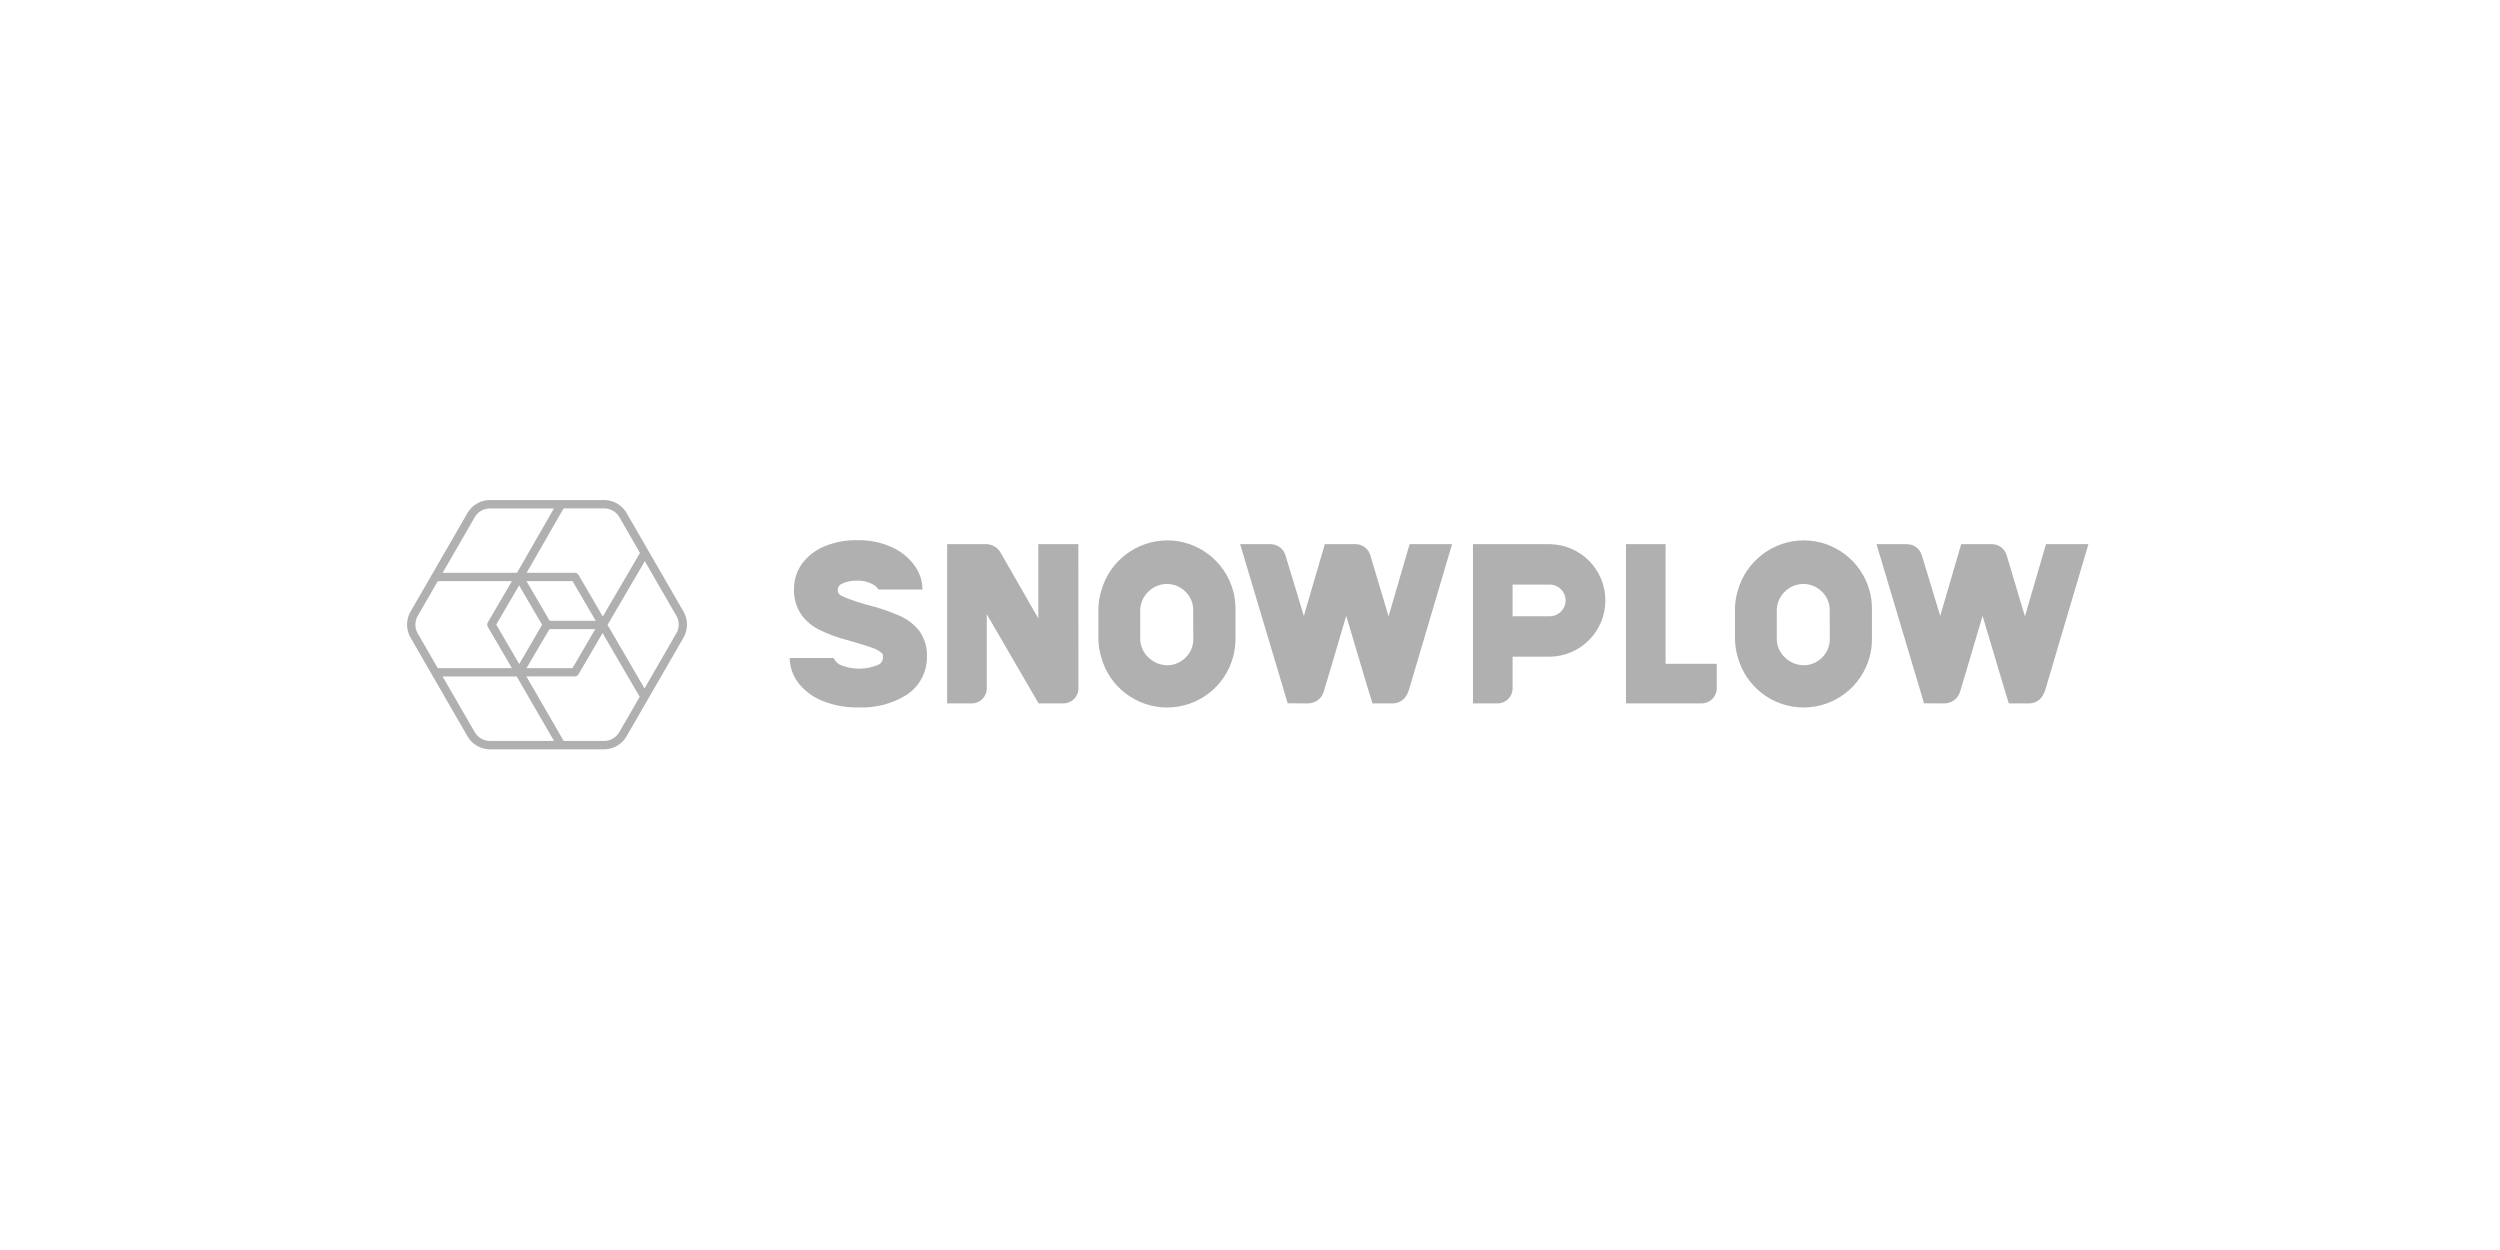
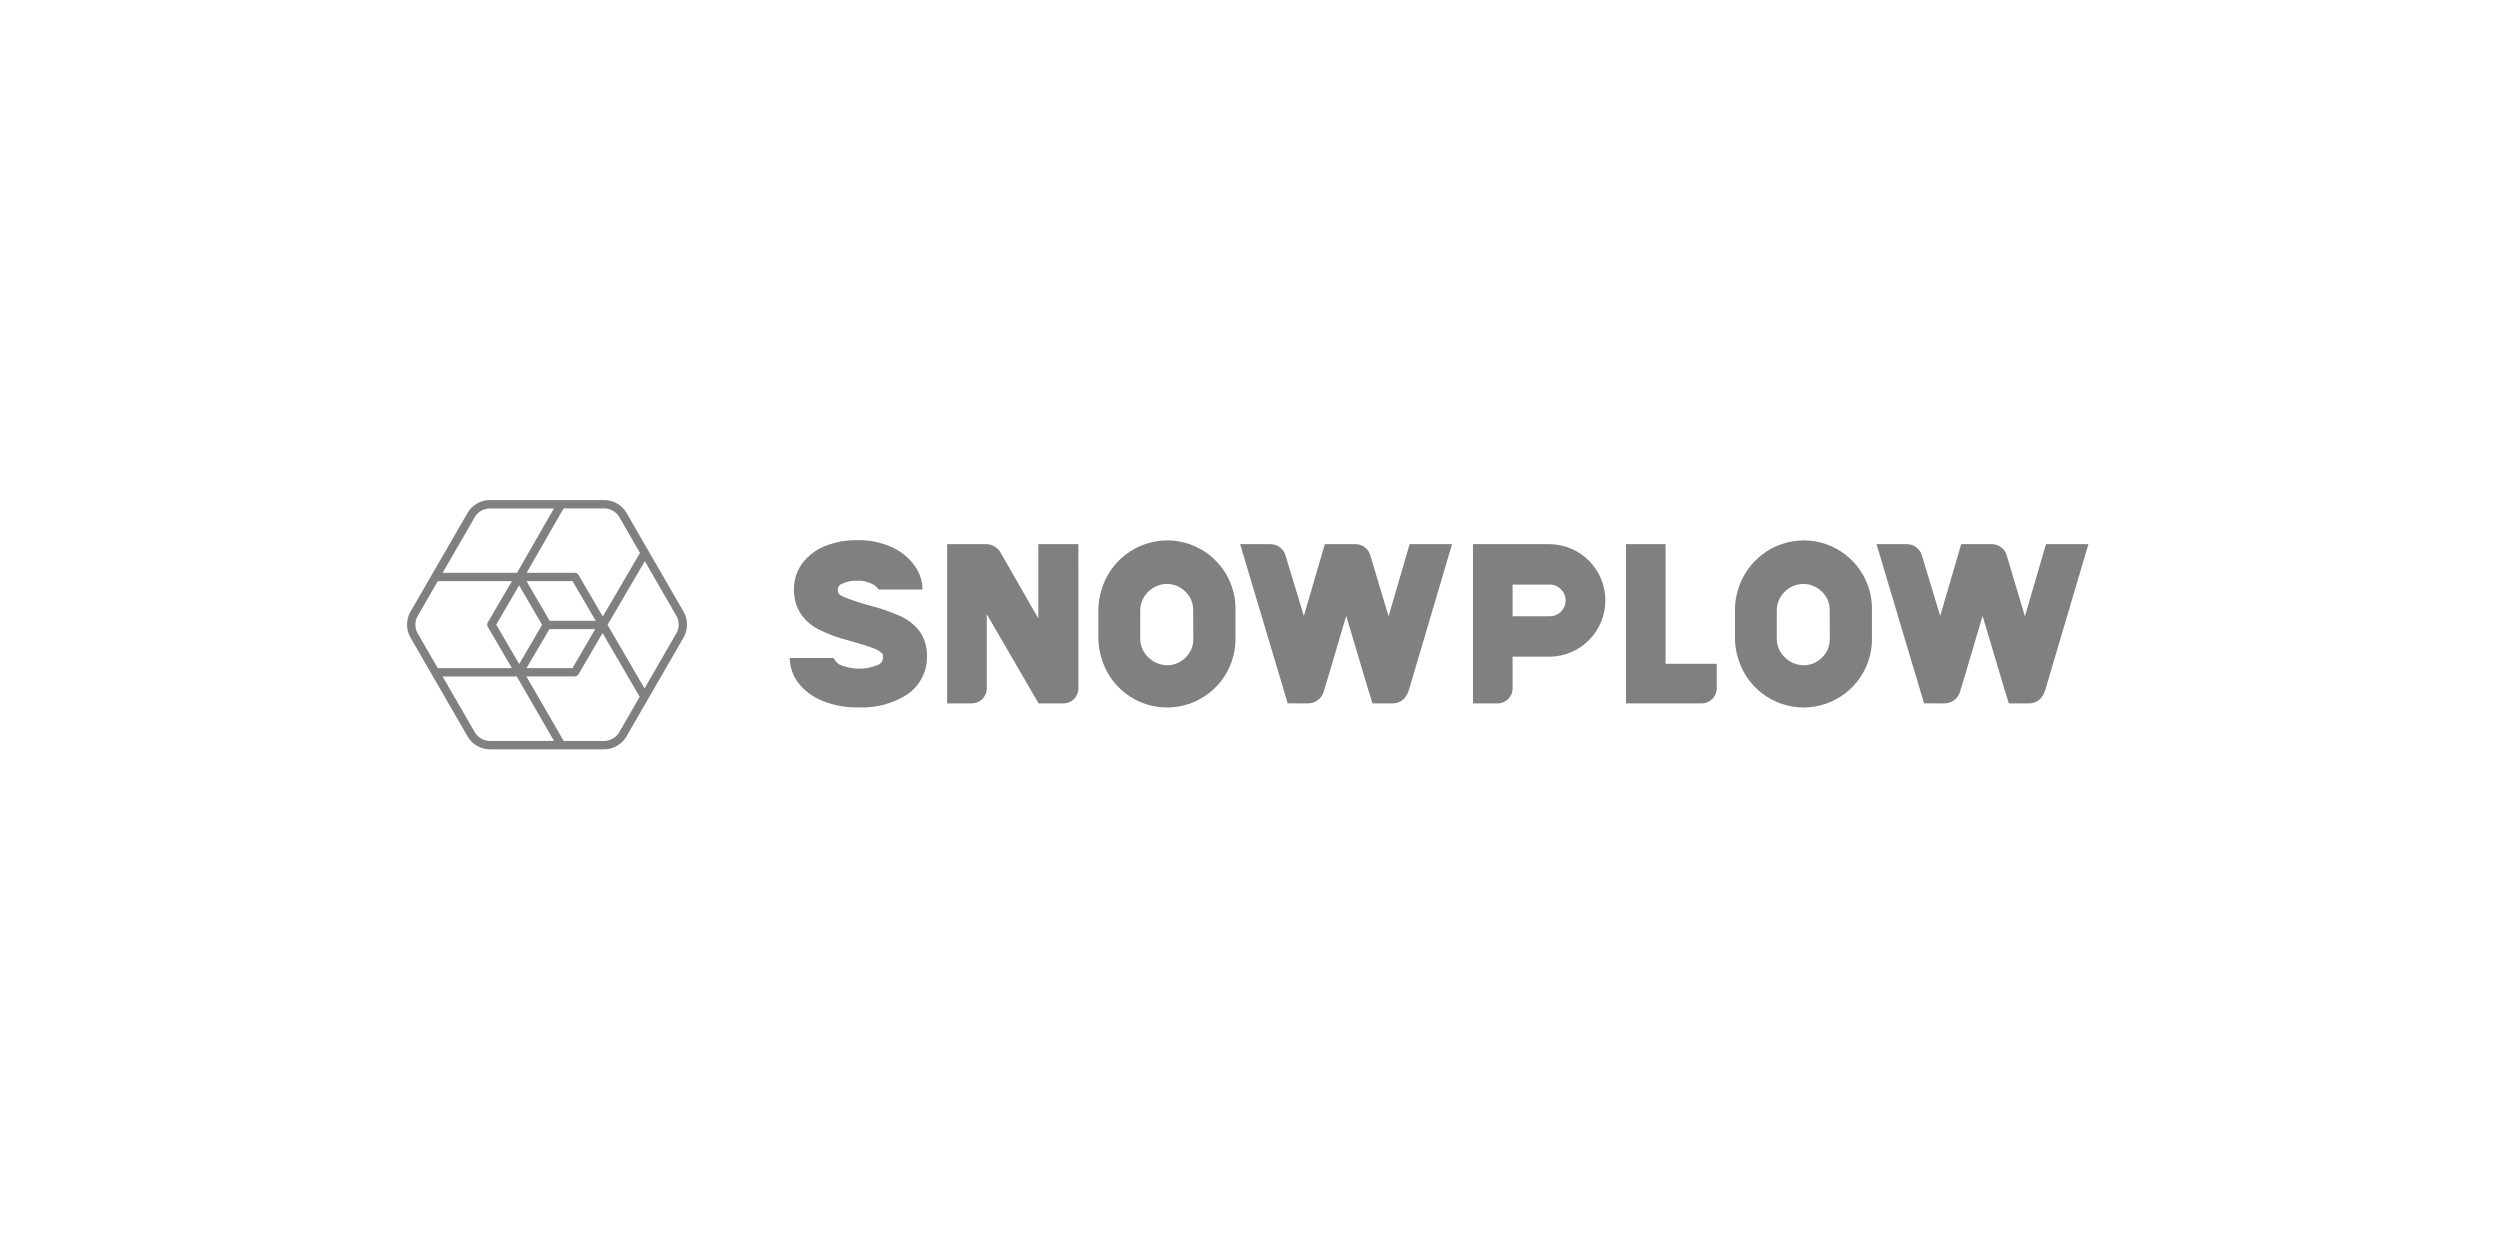
<svg xmlns="http://www.w3.org/2000/svg" viewBox="0 0 400 200">
  <g fill="none" fill-rule="evenodd">
-     <path fill="#b0b0b0" fill-rule="nonzero" d="M186.79 86.459c-4.923.012-9.241 3.285-10.582 8.022-.285.927-.442 1.889-.468 2.858v4.983c.026.945.175 1.883.444 2.79 1.286 4.771 5.613 8.087 10.555 8.087 4.942 0 9.269-3.315 10.555-8.087.251-.909.38-1.847.383-2.79v-4.983c0-.966-.131-1.928-.391-2.858-1.308-4.726-5.601-8.005-10.505-8.022m4.145 15.863c-0.0.967-.352 1.901-.989 2.628-.783.935-1.936 1.481-3.156 1.495-1.251-.013-2.437-.556-3.264-1.495-.663-.718-1.047-1.651-1.08-2.628v-4.76c.037-1.109.511-2.159 1.318-2.92.799-.776 1.868-1.21 2.981-1.21 1.09.012 2.134.446 2.911 1.21.803.759 1.26 1.814 1.264 2.92 0 .889.015 3.877.015 4.759M288.622 86.459c-4.921.012-9.236 3.286-10.574 8.022-.28.928-.432 1.889-.453 2.858v4.983c.02.945.167 1.884.438 2.79 1.286 4.769 5.611 8.083 10.551 8.083 4.94 0 9.265-3.314 10.551-8.083.249-.909.375-1.847.376-2.79v-4.983c0-.966-.131-1.928-.391-2.858-1.308-4.726-5.601-8.005-10.505-8.022m4.145 15.863c-0.0.967-.352 1.901-.989 2.628-.784.936-1.937 1.482-3.158 1.495-1.249-.012-2.433-.556-3.256-1.495-.661-.719-1.042-1.652-1.072-2.628v-4.76c.031-1.109.502-2.16 1.31-2.92.798-.776 1.868-1.21 2.981-1.21 1.09.012 2.134.446 2.911 1.21.804.759 1.261 1.814 1.265 2.92 0 .889.015 3.877.015 4.759M172.537 87.065h-6.405V98.948l-6.076-10.597c-.461-.744-1.25-1.222-2.122-1.287h-6.39v25.477h3.947c.662-.005 1.293-.282 1.745-.765.452-.484.685-1.132.645-1.793V98.267l8.291 14.274h3.977c.655.001 1.282-.267 1.735-.74.453-.473.693-1.111.664-1.765l-.01-22.972zM266.494 106.21V87.065h-6.337v25.477h12.16c.667-.019 1.298-.311 1.744-.808.446-.497.669-1.155.617-1.82v-3.703h-8.183zM247.966 87.065h-12.29v25.477h3.947c.662-.005 1.293-.282 1.745-.765.452-.484.685-1.132.645-1.793v-4.912h5.954c4.929-.061 8.893-4.074 8.893-9.003s-3.964-8.942-8.893-9.003m.015 11.532h-5.969v-5.06h5.938c1.397-.008 2.537 1.118 2.545 2.515.008 1.397-1.118 2.537-2.515 2.545M209.187 112.542c1.207.051 2.29-.737 2.613-1.901.085-.215 1.878-6.267 3.594-12.107l3.419 11.471.782 2.537h3.303c.996-.02 1.886-.623 2.276-1.54.101-.197.185-.402.253-.613.137-.429 6.903-23.324 6.903-23.324h-6.788l-3.371 11.547c-1.395-4.65-2.735-9.134-2.888-9.655-.258-1.073-1.196-1.845-2.299-1.893h-5.011l-3.356 11.487c-1.402-4.621-2.766-9.072-2.911-9.601-.285-1.128-1.312-1.91-2.475-1.884h-4.808l7.609 25.47 3.156.005zM311.004 112.542c1.207.051 2.29-.737 2.613-1.901.085-.215 1.878-6.267 3.594-12.107l3.419 11.471.781 2.537h3.303c.996-.02 1.886-.623 2.276-1.54a4.152 4.152 0 00.253-.613c.137-.429 6.905-23.324 6.905-23.324h-6.788l-3.371 11.547c-1.395-4.65-2.735-9.134-2.888-9.655-.258-1.073-1.196-1.845-2.299-1.893h-5.011l-3.356 11.487c-1.402-4.621-2.766-9.072-2.911-9.601-.285-1.128-1.312-1.91-2.475-1.884h-4.807l7.609 25.47 3.155.005zM147.169 101.049c-.833-1.1-1.936-1.966-3.203-2.514a30.619 30.619 0 00-4.866-1.663 33.975 33.975 0 01-3.601-1.172c-.797-.33-1.456-.547-1.456-1.18-.06-.424.147-.841.521-1.05.815-.421 1.728-.614 2.643-.559.888-.037 1.768.181 2.537.628.336.189.619.46.821.789h7.026v-.377c-.094-1.324-.58-2.591-1.395-3.639-.94-1.226-2.177-2.191-3.594-2.805-1.698-.75-3.54-1.116-5.395-1.072-1.778-.043-3.545.275-5.197.935-1.449.577-2.713 1.539-3.655 2.782-.87 1.194-1.332 2.637-1.318 4.115-.042 1.388.331 2.756 1.072 3.93.765 1.113 1.808 2.006 3.026 2.59 1.459.713 2.99 1.271 4.566 1.663 1.77.498 3.103.912 3.966 1.242.524.165 1.007.439 1.418.804.191.191.191.245.191.589.039.5-.211.978-.644 1.231-2.0.891-4.284.9-6.291.023-.418-.25-.754-.618-.965-1.057h-7.011a.856.856 0 00-.008.168v.053c.069 1.435.596 2.81 1.504 3.923 1.034 1.256 2.383 2.216 3.908 2.782 1.786.692 3.692 1.025 5.607.981 2.722.122 5.416-.589 7.724-2.038 2.053-1.366 3.265-3.688 3.211-6.154.047-1.403-.353-2.785-1.142-3.947M109.454 98.014l-9.294-16.098c-.738-1.139-1.982-1.85-3.338-1.908h-6.929a.666.666 0 00-.191 0H78.224c-1.357.057-2.6.771-3.333 1.915L65.595 98.014c-.621 1.207-.621 2.64 0 3.847l9.299 16.107c.732 1.143 1.974 1.86 3.33 1.923h18.598c1.357-.062 2.6-.779 3.333-1.923l9.299-16.107c.621-1.207.621-2.64 0-3.847M99.003 82.586l3.394 5.88-5.946 10.176-3.892-6.665c-.119-.204-.338-.329-.574-.33h-7.725l5.916-10.306h6.646c.877.059 1.679.517 2.176 1.242M87.947 99.324l-3.706-6.345h7.364l3.709 6.344-7.367.001zm-1.21.644l-3.664 6.276-3.677-6.306 3.662-6.276 3.679 6.306zm1.172.697h7.326l-3.639 6.237h-7.355l3.668-6.237zM76.055 82.586c.496-.721 1.295-1.175 2.169-1.231h10.405L82.72 91.647H70.823l5.232-9.061zM66.756 98.684l3.292-5.705H81.909l-3.87 6.62c-.122.208-.122.466 0 .674l3.87 6.628H70.047l-3.296-5.7c-.383-.794-.383-1.72 0-2.514m11.472 19.863c-.88-.063-1.682-.526-2.176-1.257l-5.235-9.06H82.675l5.968 10.317H78.224zm20.773-1.257c-.493.73-1.295 1.194-2.174 1.257h-6.631l-5.969-10.321h7.754c.236-0.0.455-.126.574-.33l3.862-6.608 5.938 10.199-3.353 5.802zm9.299-16.107l-5.172 8.965-5.916-10.168 5.964-10.194 5.134 8.889c.383.794.383 1.72 0 2.514" />
+     <path fill="#808080" fill-rule="nonzero" d="M186.79 86.459c-4.923.012-9.241 3.285-10.582 8.022-.285.927-.442 1.889-.468 2.858v4.983c.026.945.175 1.883.444 2.79 1.286 4.771 5.613 8.087 10.555 8.087 4.942 0 9.269-3.315 10.555-8.087.251-.909.38-1.847.383-2.79v-4.983c0-.966-.131-1.928-.391-2.858-1.308-4.726-5.601-8.005-10.505-8.022m4.145 15.863c-0.0.967-.352 1.901-.989 2.628-.783.935-1.936 1.481-3.156 1.495-1.251-.013-2.437-.556-3.264-1.495-.663-.718-1.047-1.651-1.08-2.628v-4.76c.037-1.109.511-2.159 1.318-2.92.799-.776 1.868-1.21 2.981-1.21 1.09.012 2.134.446 2.911 1.21.803.759 1.26 1.814 1.264 2.92 0 .889.015 3.877.015 4.759M288.622 86.459c-4.921.012-9.236 3.286-10.574 8.022-.28.928-.432 1.889-.453 2.858v4.983c.02.945.167 1.884.438 2.79 1.286 4.769 5.611 8.083 10.551 8.083 4.94 0 9.265-3.314 10.551-8.083.249-.909.375-1.847.376-2.79v-4.983c0-.966-.131-1.928-.391-2.858-1.308-4.726-5.601-8.005-10.505-8.022m4.145 15.863c-0.0.967-.352 1.901-.989 2.628-.784.936-1.937 1.482-3.158 1.495-1.249-.012-2.433-.556-3.256-1.495-.661-.719-1.042-1.652-1.072-2.628v-4.76c.031-1.109.502-2.16 1.31-2.92.798-.776 1.868-1.21 2.981-1.21 1.09.012 2.134.446 2.911 1.21.804.759 1.261 1.814 1.265 2.92 0 .889.015 3.877.015 4.759M172.537 87.065h-6.405V98.948l-6.076-10.597c-.461-.744-1.25-1.222-2.122-1.287h-6.39v25.477h3.947c.662-.005 1.293-.282 1.745-.765.452-.484.685-1.132.645-1.793V98.267l8.291 14.274h3.977c.655.001 1.282-.267 1.735-.74.453-.473.693-1.111.664-1.765l-.01-22.972zM266.494 106.21V87.065h-6.337v25.477h12.16c.667-.019 1.298-.311 1.744-.808.446-.497.669-1.155.617-1.82v-3.703h-8.183zM247.966 87.065h-12.29v25.477h3.947c.662-.005 1.293-.282 1.745-.765.452-.484.685-1.132.645-1.793v-4.912h5.954c4.929-.061 8.893-4.074 8.893-9.003s-3.964-8.942-8.893-9.003m.015 11.532h-5.969v-5.06h5.938c1.397-.008 2.537 1.118 2.545 2.515.008 1.397-1.118 2.537-2.515 2.545M209.187 112.542c1.207.051 2.29-.737 2.613-1.901.085-.215 1.878-6.267 3.594-12.107l3.419 11.471.782 2.537h3.303c.996-.02 1.886-.623 2.276-1.54.101-.197.185-.402.253-.613.137-.429 6.903-23.324 6.903-23.324h-6.788l-3.371 11.547c-1.395-4.65-2.735-9.134-2.888-9.655-.258-1.073-1.196-1.845-2.299-1.893h-5.011l-3.356 11.487c-1.402-4.621-2.766-9.072-2.911-9.601-.285-1.128-1.312-1.91-2.475-1.884h-4.808l7.609 25.47 3.156.005zM311.004 112.542c1.207.051 2.29-.737 2.613-1.901.085-.215 1.878-6.267 3.594-12.107l3.419 11.471.781 2.537h3.303c.996-.02 1.886-.623 2.276-1.54a4.152 4.152 0 00.253-.613c.137-.429 6.905-23.324 6.905-23.324h-6.788l-3.371 11.547c-1.395-4.65-2.735-9.134-2.888-9.655-.258-1.073-1.196-1.845-2.299-1.893h-5.011l-3.356 11.487c-1.402-4.621-2.766-9.072-2.911-9.601-.285-1.128-1.312-1.91-2.475-1.884h-4.807l7.609 25.47 3.155.005zM147.169 101.049c-.833-1.1-1.936-1.966-3.203-2.514a30.619 30.619 0 00-4.866-1.663 33.975 33.975 0 01-3.601-1.172c-.797-.33-1.456-.547-1.456-1.18-.06-.424.147-.841.521-1.05.815-.421 1.728-.614 2.643-.559.888-.037 1.768.181 2.537.628.336.189.619.46.821.789h7.026v-.377c-.094-1.324-.58-2.591-1.395-3.639-.94-1.226-2.177-2.191-3.594-2.805-1.698-.75-3.54-1.116-5.395-1.072-1.778-.043-3.545.275-5.197.935-1.449.577-2.713 1.539-3.655 2.782-.87 1.194-1.332 2.637-1.318 4.115-.042 1.388.331 2.756 1.072 3.93.765 1.113 1.808 2.006 3.026 2.59 1.459.713 2.99 1.271 4.566 1.663 1.77.498 3.103.912 3.966 1.242.524.165 1.007.439 1.418.804.191.191.191.245.191.589.039.5-.211.978-.644 1.231-2.0.891-4.284.9-6.291.023-.418-.25-.754-.618-.965-1.057h-7.011a.856.856 0 00-.008.168v.053c.069 1.435.596 2.81 1.504 3.923 1.034 1.256 2.383 2.216 3.908 2.782 1.786.692 3.692 1.025 5.607.981 2.722.122 5.416-.589 7.724-2.038 2.053-1.366 3.265-3.688 3.211-6.154.047-1.403-.353-2.785-1.142-3.947M109.454 98.014l-9.294-16.098c-.738-1.139-1.982-1.85-3.338-1.908h-6.929a.666.666 0 00-.191 0H78.224c-1.357.057-2.6.771-3.333 1.915L65.595 98.014c-.621 1.207-.621 2.64 0 3.847l9.299 16.107c.732 1.143 1.974 1.86 3.33 1.923h18.598c1.357-.062 2.6-.779 3.333-1.923l9.299-16.107c.621-1.207.621-2.64 0-3.847M99.003 82.586l3.394 5.88-5.946 10.176-3.892-6.665c-.119-.204-.338-.329-.574-.33h-7.725l5.916-10.306h6.646c.877.059 1.679.517 2.176 1.242M87.947 99.324l-3.706-6.345h7.364l3.709 6.344-7.367.001zm-1.21.644l-3.664 6.276-3.677-6.306 3.662-6.276 3.679 6.306zm1.172.697h7.326l-3.639 6.237h-7.355l3.668-6.237zM76.055 82.586c.496-.721 1.295-1.175 2.169-1.231h10.405L82.72 91.647H70.823l5.232-9.061zM66.756 98.684l3.292-5.705H81.909l-3.87 6.62c-.122.208-.122.466 0 .674l3.87 6.628H70.047l-3.296-5.7c-.383-.794-.383-1.72 0-2.514m11.472 19.863c-.88-.063-1.682-.526-2.176-1.257l-5.235-9.06H82.675l5.968 10.317H78.224zm20.773-1.257c-.493.73-1.295 1.194-2.174 1.257h-6.631l-5.969-10.321h7.754c.236-0.0.455-.126.574-.33l3.862-6.608 5.938 10.199-3.353 5.802zm9.299-16.107l-5.172 8.965-5.916-10.168 5.964-10.194 5.134 8.889c.383.794.383 1.72 0 2.514" />
  </g>
</svg>
